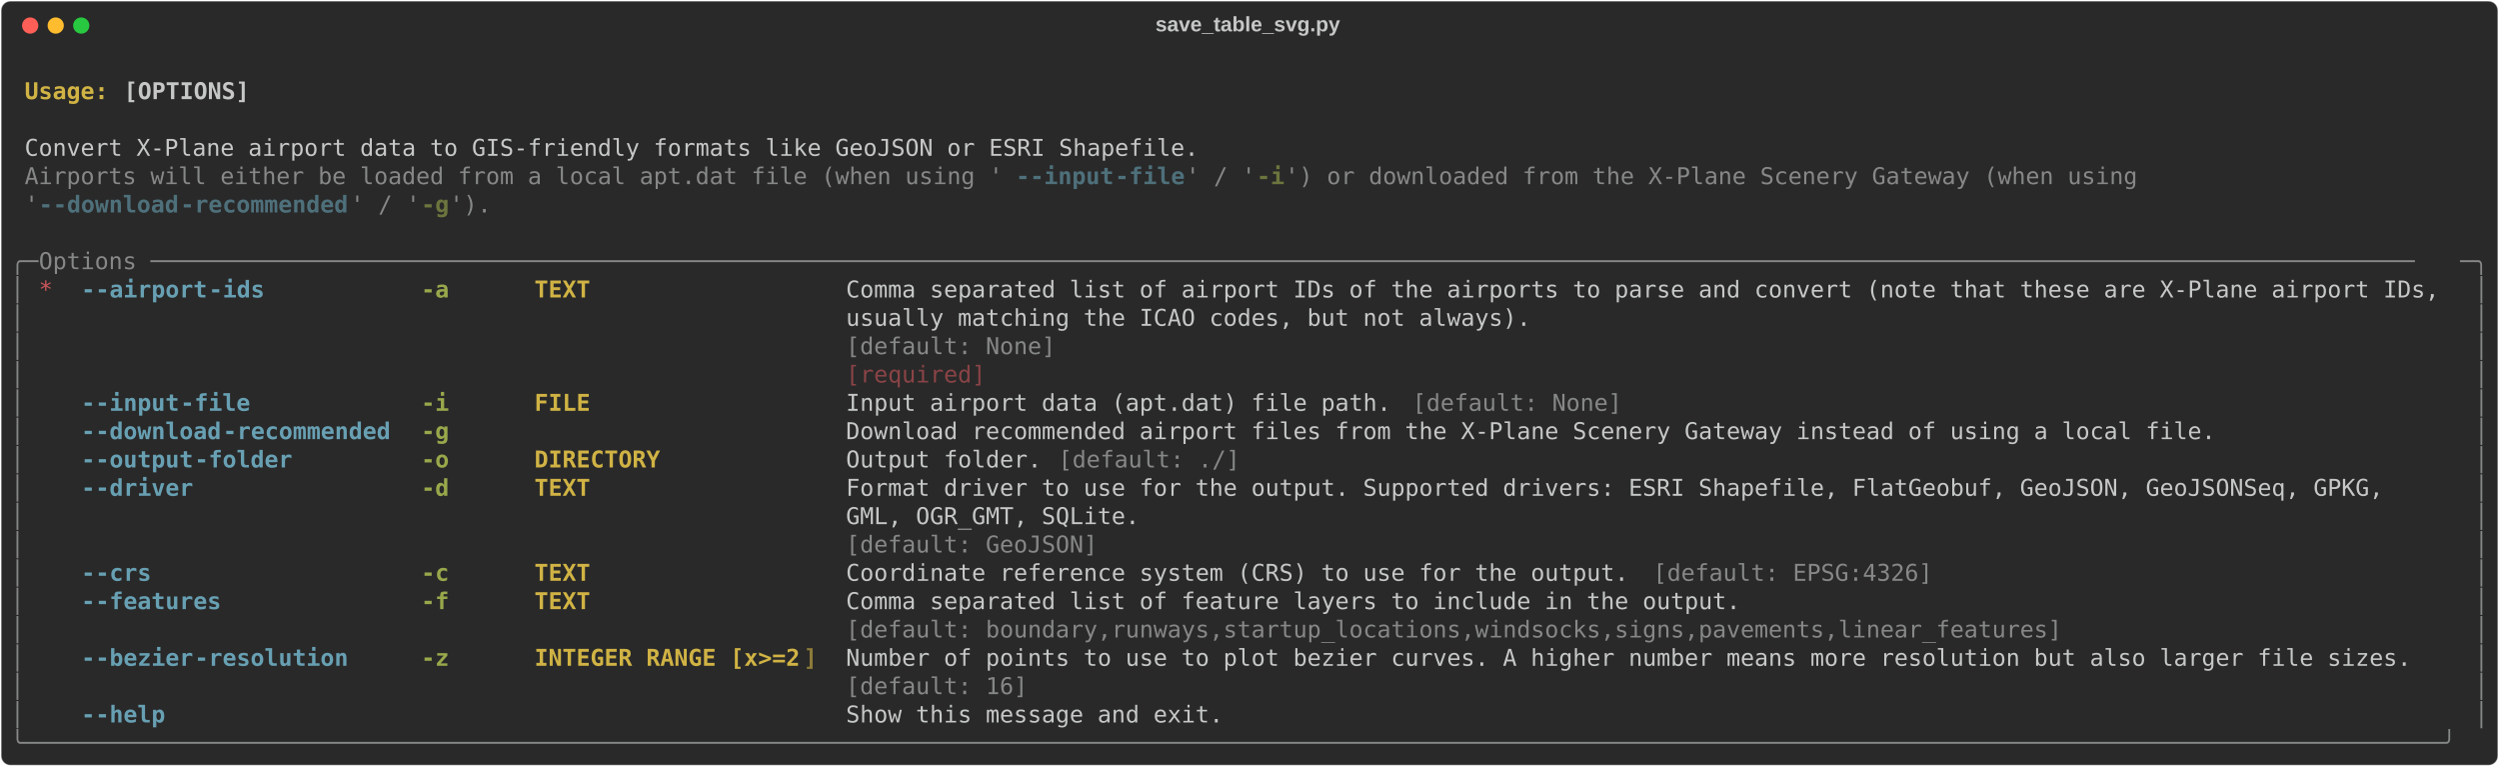
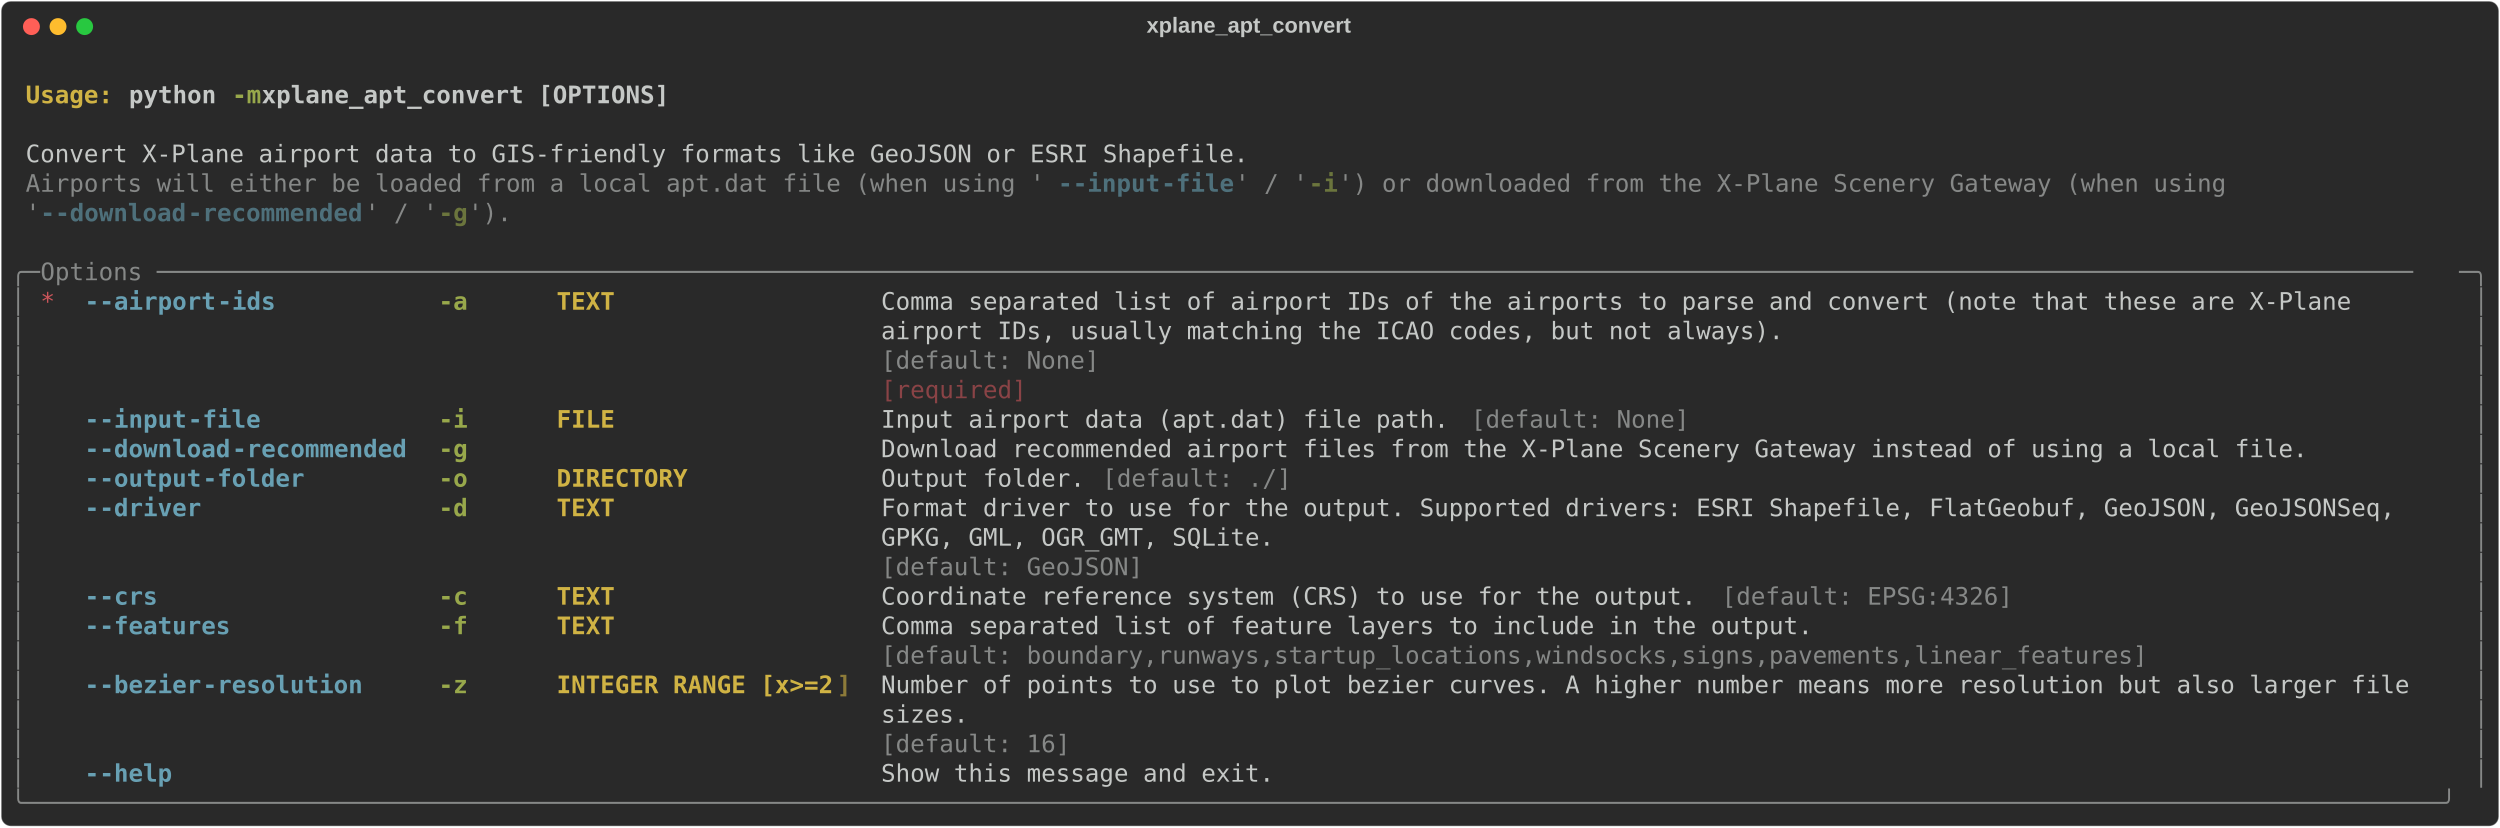
- <svg xmlns="http://www.w3.org/2000/svg" class="rich-terminal" viewBox="0 0 2153 660.0">
+ <svg xmlns="http://www.w3.org/2000/svg" class="rich-terminal" viewBox="0 0 2068 684.4">
  <style>

    @font-face {
        font-family: "Fira Code";
        src: local("FiraCode-Regular"),
                url("https://cdnjs.cloudflare.com/ajax/libs/firacode/6.2.0/woff2/FiraCode-Regular.woff2") format("woff2"),
                url("https://cdnjs.cloudflare.com/ajax/libs/firacode/6.2.0/woff/FiraCode-Regular.woff") format("woff");
        font-style: normal;
        font-weight: 400;
    }
    @font-face {
        font-family: "Fira Code";
        src: local("FiraCode-Bold"),
                url("https://cdnjs.cloudflare.com/ajax/libs/firacode/6.2.0/woff2/FiraCode-Bold.woff2") format("woff2"),
                url("https://cdnjs.cloudflare.com/ajax/libs/firacode/6.2.0/woff/FiraCode-Bold.woff") format("woff");
        font-style: bold;
        font-weight: 700;
    }

-     .terminal-1803751825-matrix {
+     .terminal-3699507951-matrix {
        font-family: Fira Code, monospace;
        font-size: 20px;
        line-height: 24.4px;
        font-variant-east-asian: full-width;
    }

-     .terminal-1803751825-title {
+     .terminal-3699507951-title {
        font-size: 18px;
        font-weight: bold;
        font-family: arial;
    }

-     .terminal-1803751825-r1 { fill: #c5c8c6;font-weight: bold }
- .terminal-1803751825-r2 { fill: #c5c8c6 }
- .terminal-1803751825-r3 { fill: #d0b344;font-weight: bold }
- .terminal-1803751825-r4 { fill: #868887 }
- .terminal-1803751825-r5 { fill: #4e707b;font-weight: bold }
- .terminal-1803751825-r6 { fill: #6b753d;font-weight: bold }
- .terminal-1803751825-r7 { fill: #cc555a }
- .terminal-1803751825-r8 { fill: #68a0b3;font-weight: bold }
- .terminal-1803751825-r9 { fill: #98a84b;font-weight: bold }
- .terminal-1803751825-r10 { fill: #8a4346 }
- .terminal-1803751825-r11 { fill: #8d7b39;font-weight: bold }
+     .terminal-3699507951-r1 { fill: #c5c8c6;font-weight: bold }
+ .terminal-3699507951-r2 { fill: #c5c8c6 }
+ .terminal-3699507951-r3 { fill: #d0b344;font-weight: bold }
+ .terminal-3699507951-r4 { fill: #98a84b;font-weight: bold }
+ .terminal-3699507951-r5 { fill: #868887 }
+ .terminal-3699507951-r6 { fill: #4e707b;font-weight: bold }
+ .terminal-3699507951-r7 { fill: #6b753d;font-weight: bold }
+ .terminal-3699507951-r8 { fill: #cc555a }
+ .terminal-3699507951-r9 { fill: #68a0b3;font-weight: bold }
+ .terminal-3699507951-r10 { fill: #8a4346 }
+ .terminal-3699507951-r11 { fill: #8d7b39;font-weight: bold }
    </style>
  <defs>
-     <clipPath id="terminal-1803751825-clip-terminal">
-       <rect x="0" y="0" width="2134.0" height="609.0" />
-     </clipPath>
-     <clipPath id="terminal-1803751825-line-0">
-       <rect x="0" y="1.5" width="2135" height="24.65" />
-     </clipPath>
-     <clipPath id="terminal-1803751825-line-1">
-       <rect x="0" y="25.9" width="2135" height="24.65" />
-     </clipPath>
-     <clipPath id="terminal-1803751825-line-2">
-       <rect x="0" y="50.3" width="2135" height="24.65" />
-     </clipPath>
-     <clipPath id="terminal-1803751825-line-3">
-       <rect x="0" y="74.7" width="2135" height="24.65" />
-     </clipPath>
-     <clipPath id="terminal-1803751825-line-4">
-       <rect x="0" y="99.1" width="2135" height="24.65" />
-     </clipPath>
-     <clipPath id="terminal-1803751825-line-5">
-       <rect x="0" y="123.5" width="2135" height="24.65" />
-     </clipPath>
-     <clipPath id="terminal-1803751825-line-6">
-       <rect x="0" y="147.9" width="2135" height="24.65" />
-     </clipPath>
-     <clipPath id="terminal-1803751825-line-7">
-       <rect x="0" y="172.3" width="2135" height="24.65" />
-     </clipPath>
-     <clipPath id="terminal-1803751825-line-8">
-       <rect x="0" y="196.7" width="2135" height="24.65" />
-     </clipPath>
-     <clipPath id="terminal-1803751825-line-9">
-       <rect x="0" y="221.1" width="2135" height="24.65" />
-     </clipPath>
-     <clipPath id="terminal-1803751825-line-10">
-       <rect x="0" y="245.5" width="2135" height="24.65" />
-     </clipPath>
-     <clipPath id="terminal-1803751825-line-11">
-       <rect x="0" y="269.9" width="2135" height="24.65" />
-     </clipPath>
-     <clipPath id="terminal-1803751825-line-12">
-       <rect x="0" y="294.3" width="2135" height="24.65" />
-     </clipPath>
-     <clipPath id="terminal-1803751825-line-13">
-       <rect x="0" y="318.7" width="2135" height="24.65" />
-     </clipPath>
-     <clipPath id="terminal-1803751825-line-14">
-       <rect x="0" y="343.1" width="2135" height="24.65" />
-     </clipPath>
-     <clipPath id="terminal-1803751825-line-15">
-       <rect x="0" y="367.5" width="2135" height="24.65" />
-     </clipPath>
-     <clipPath id="terminal-1803751825-line-16">
-       <rect x="0" y="391.9" width="2135" height="24.65" />
-     </clipPath>
-     <clipPath id="terminal-1803751825-line-17">
-       <rect x="0" y="416.3" width="2135" height="24.65" />
-     </clipPath>
-     <clipPath id="terminal-1803751825-line-18">
-       <rect x="0" y="440.7" width="2135" height="24.65" />
-     </clipPath>
-     <clipPath id="terminal-1803751825-line-19">
-       <rect x="0" y="465.1" width="2135" height="24.65" />
-     </clipPath>
-     <clipPath id="terminal-1803751825-line-20">
-       <rect x="0" y="489.5" width="2135" height="24.65" />
-     </clipPath>
-     <clipPath id="terminal-1803751825-line-21">
-       <rect x="0" y="513.9" width="2135" height="24.65" />
-     </clipPath>
-     <clipPath id="terminal-1803751825-line-22">
-       <rect x="0" y="538.3" width="2135" height="24.65" />
-     </clipPath>
-     <clipPath id="terminal-1803751825-line-23">
-       <rect x="0" y="562.7" width="2135" height="24.65" />
+     <clipPath id="terminal-3699507951-clip-terminal">
+       <rect x="0" y="0" width="2048.6" height="633.4" />
+     </clipPath>
+     <clipPath id="terminal-3699507951-line-0">
+       <rect x="0" y="1.5" width="2049.6" height="24.65" />
+     </clipPath>
+     <clipPath id="terminal-3699507951-line-1">
+       <rect x="0" y="25.9" width="2049.6" height="24.65" />
+     </clipPath>
+     <clipPath id="terminal-3699507951-line-2">
+       <rect x="0" y="50.3" width="2049.6" height="24.65" />
+     </clipPath>
+     <clipPath id="terminal-3699507951-line-3">
+       <rect x="0" y="74.7" width="2049.6" height="24.65" />
+     </clipPath>
+     <clipPath id="terminal-3699507951-line-4">
+       <rect x="0" y="99.1" width="2049.6" height="24.65" />
+     </clipPath>
+     <clipPath id="terminal-3699507951-line-5">
+       <rect x="0" y="123.5" width="2049.6" height="24.65" />
+     </clipPath>
+     <clipPath id="terminal-3699507951-line-6">
+       <rect x="0" y="147.9" width="2049.6" height="24.65" />
+     </clipPath>
+     <clipPath id="terminal-3699507951-line-7">
+       <rect x="0" y="172.3" width="2049.6" height="24.65" />
+     </clipPath>
+     <clipPath id="terminal-3699507951-line-8">
+       <rect x="0" y="196.7" width="2049.6" height="24.65" />
+     </clipPath>
+     <clipPath id="terminal-3699507951-line-9">
+       <rect x="0" y="221.1" width="2049.6" height="24.65" />
+     </clipPath>
+     <clipPath id="terminal-3699507951-line-10">
+       <rect x="0" y="245.5" width="2049.6" height="24.65" />
+     </clipPath>
+     <clipPath id="terminal-3699507951-line-11">
+       <rect x="0" y="269.9" width="2049.6" height="24.65" />
+     </clipPath>
+     <clipPath id="terminal-3699507951-line-12">
+       <rect x="0" y="294.3" width="2049.6" height="24.65" />
+     </clipPath>
+     <clipPath id="terminal-3699507951-line-13">
+       <rect x="0" y="318.7" width="2049.6" height="24.65" />
+     </clipPath>
+     <clipPath id="terminal-3699507951-line-14">
+       <rect x="0" y="343.1" width="2049.6" height="24.65" />
+     </clipPath>
+     <clipPath id="terminal-3699507951-line-15">
+       <rect x="0" y="367.5" width="2049.6" height="24.65" />
+     </clipPath>
+     <clipPath id="terminal-3699507951-line-16">
+       <rect x="0" y="391.9" width="2049.6" height="24.65" />
+     </clipPath>
+     <clipPath id="terminal-3699507951-line-17">
+       <rect x="0" y="416.3" width="2049.6" height="24.65" />
+     </clipPath>
+     <clipPath id="terminal-3699507951-line-18">
+       <rect x="0" y="440.7" width="2049.6" height="24.65" />
+     </clipPath>
+     <clipPath id="terminal-3699507951-line-19">
+       <rect x="0" y="465.1" width="2049.6" height="24.65" />
+     </clipPath>
+     <clipPath id="terminal-3699507951-line-20">
+       <rect x="0" y="489.5" width="2049.6" height="24.65" />
+     </clipPath>
+     <clipPath id="terminal-3699507951-line-21">
+       <rect x="0" y="513.9" width="2049.6" height="24.65" />
+     </clipPath>
+     <clipPath id="terminal-3699507951-line-22">
+       <rect x="0" y="538.3" width="2049.6" height="24.65" />
+     </clipPath>
+     <clipPath id="terminal-3699507951-line-23">
+       <rect x="0" y="562.7" width="2049.6" height="24.65" />
+     </clipPath>
+     <clipPath id="terminal-3699507951-line-24">
+       <rect x="0" y="587.1" width="2049.6" height="24.65" />
    </clipPath>
  </defs>
-   <rect fill="#292929" stroke="rgba(255,255,255,0.35)" stroke-width="1" x="1" y="1" width="2151" height="658" rx="8" />
-   <text class="terminal-1803751825-title" fill="#c5c8c6" text-anchor="middle" x="1075" y="27">save_table_svg.py</text>
+   <rect fill="#292929" stroke="rgba(255,255,255,0.35)" stroke-width="1" x="1" y="1" width="2066" height="682.4" rx="8" />
+   <text class="terminal-3699507951-title" fill="#c5c8c6" text-anchor="middle" x="1033" y="27">xplane_apt_convert</text>
  <g transform="translate(26,22)">
    <circle cx="0" cy="0" r="7" fill="#ff5f57" />
    <circle cx="22" cy="0" r="7" fill="#febc2e" />
    <circle cx="44" cy="0" r="7" fill="#28c840" />
  </g>
-   <g transform="translate(9, 41)" clip-path="url(#terminal-1803751825-clip-terminal)">
-     <g class="terminal-1803751825-matrix">
-       <text class="terminal-1803751825-r2" x="2135" y="20" textLength="12.2" clip-path="url(#terminal-1803751825-line-0)">
- </text>
-       <text class="terminal-1803751825-r3" x="12.2" y="44.4" textLength="85.4" clip-path="url(#terminal-1803751825-line-1)">Usage: </text>
-       <text class="terminal-1803751825-r1" x="97.6" y="44.4" textLength="122" clip-path="url(#terminal-1803751825-line-1)"> [OPTIONS]</text>
-       <text class="terminal-1803751825-r2" x="2135" y="44.4" textLength="12.2" clip-path="url(#terminal-1803751825-line-1)">
- </text>
-       <text class="terminal-1803751825-r2" x="2135" y="68.8" textLength="12.2" clip-path="url(#terminal-1803751825-line-2)">
- </text>
-       <text class="terminal-1803751825-r2" x="12.2" y="93.2" textLength="1024.8" clip-path="url(#terminal-1803751825-line-3)">Convert X-Plane airport data to GIS-friendly formats like GeoJSON or ESRI Shapefile.</text>
-       <text class="terminal-1803751825-r2" x="2135" y="93.2" textLength="12.2" clip-path="url(#terminal-1803751825-line-3)">
- </text>
-       <text class="terminal-1803751825-r4" x="12.2" y="117.6" textLength="854" clip-path="url(#terminal-1803751825-line-4)">Airports will either be loaded from a local apt.dat file (when using '</text>
-       <text class="terminal-1803751825-r5" x="866.2" y="117.6" textLength="12.2" clip-path="url(#terminal-1803751825-line-4)">-</text>
-       <text class="terminal-1803751825-r5" x="878.4" y="117.6" textLength="73.2" clip-path="url(#terminal-1803751825-line-4)">-input</text>
-       <text class="terminal-1803751825-r5" x="951.6" y="117.6" textLength="61" clip-path="url(#terminal-1803751825-line-4)">-file</text>
-       <text class="terminal-1803751825-r4" x="1012.6" y="117.6" textLength="61" clip-path="url(#terminal-1803751825-line-4)">' / '</text>
-       <text class="terminal-1803751825-r6" x="1073.6" y="117.6" textLength="24.4" clip-path="url(#terminal-1803751825-line-4)">-i</text>
-       <text class="terminal-1803751825-r4" x="1098" y="117.6" textLength="756.4" clip-path="url(#terminal-1803751825-line-4)">') or downloaded from the X-Plane Scenery Gateway (when using </text>
-       <text class="terminal-1803751825-r2" x="2135" y="117.6" textLength="12.2" clip-path="url(#terminal-1803751825-line-4)">
- </text>
-       <text class="terminal-1803751825-r4" x="12.2" y="142" textLength="12.2" clip-path="url(#terminal-1803751825-line-5)">'</text>
-       <text class="terminal-1803751825-r5" x="24.4" y="142" textLength="12.2" clip-path="url(#terminal-1803751825-line-5)">-</text>
-       <text class="terminal-1803751825-r5" x="36.6" y="142" textLength="109.8" clip-path="url(#terminal-1803751825-line-5)">-download</text>
-       <text class="terminal-1803751825-r5" x="146.4" y="142" textLength="146.4" clip-path="url(#terminal-1803751825-line-5)">-recommended</text>
-       <text class="terminal-1803751825-r4" x="292.8" y="142" textLength="61" clip-path="url(#terminal-1803751825-line-5)">' / '</text>
-       <text class="terminal-1803751825-r6" x="353.8" y="142" textLength="24.4" clip-path="url(#terminal-1803751825-line-5)">-g</text>
-       <text class="terminal-1803751825-r4" x="378.2" y="142" textLength="36.6" clip-path="url(#terminal-1803751825-line-5)">').</text>
-       <text class="terminal-1803751825-r2" x="2135" y="142" textLength="12.2" clip-path="url(#terminal-1803751825-line-5)">
- </text>
-       <text class="terminal-1803751825-r2" x="2135" y="166.4" textLength="12.2" clip-path="url(#terminal-1803751825-line-6)">
- </text>
-       <text class="terminal-1803751825-r4" x="0" y="190.8" textLength="24.4" clip-path="url(#terminal-1803751825-line-7)">╭─</text>
-       <text class="terminal-1803751825-r4" x="24.4" y="190.8" textLength="2086.2" clip-path="url(#terminal-1803751825-line-7)"> Options ──────────────────────────────────────────────────────────────────────────────────────────────────────────────────────────────────────────────────────────────────</text>
-       <text class="terminal-1803751825-r4" x="2110.6" y="190.8" textLength="24.4" clip-path="url(#terminal-1803751825-line-7)">─╮</text>
-       <text class="terminal-1803751825-r2" x="2135" y="190.8" textLength="12.2" clip-path="url(#terminal-1803751825-line-7)">
- </text>
-       <text class="terminal-1803751825-r4" x="0" y="215.2" textLength="12.2" clip-path="url(#terminal-1803751825-line-8)">│</text>
-       <text class="terminal-1803751825-r7" x="24.4" y="215.2" textLength="12.2" clip-path="url(#terminal-1803751825-line-8)">*</text>
-       <text class="terminal-1803751825-r8" x="61" y="215.2" textLength="12.2" clip-path="url(#terminal-1803751825-line-8)">-</text>
-       <text class="terminal-1803751825-r8" x="73.2" y="215.2" textLength="97.6" clip-path="url(#terminal-1803751825-line-8)">-airport</text>
-       <text class="terminal-1803751825-r8" x="170.8" y="215.2" textLength="48.8" clip-path="url(#terminal-1803751825-line-8)">-ids</text>
-       <text class="terminal-1803751825-r9" x="353.8" y="215.2" textLength="24.4" clip-path="url(#terminal-1803751825-line-8)">-a</text>
-       <text class="terminal-1803751825-r3" x="451.4" y="215.2" textLength="244" clip-path="url(#terminal-1803751825-line-8)">TEXT                </text>
-       <text class="terminal-1803751825-r2" x="719.8" y="215.2" textLength="1390.8" clip-path="url(#terminal-1803751825-line-8)">Comma separated list of airport IDs of the airports to parse and convert (note that these are X-Plane airport IDs,</text>
-       <text class="terminal-1803751825-r4" x="2122.8" y="215.2" textLength="12.2" clip-path="url(#terminal-1803751825-line-8)">│</text>
-       <text class="terminal-1803751825-r2" x="2135" y="215.2" textLength="12.2" clip-path="url(#terminal-1803751825-line-8)">
- </text>
-       <text class="terminal-1803751825-r4" x="0" y="239.6" textLength="12.2" clip-path="url(#terminal-1803751825-line-9)">│</text>
-       <text class="terminal-1803751825-r2" x="719.8" y="239.6" textLength="1390.8" clip-path="url(#terminal-1803751825-line-9)">usually matching the ICAO codes, but not always).                                                                 </text>
-       <text class="terminal-1803751825-r4" x="2122.8" y="239.6" textLength="12.2" clip-path="url(#terminal-1803751825-line-9)">│</text>
-       <text class="terminal-1803751825-r2" x="2135" y="239.6" textLength="12.2" clip-path="url(#terminal-1803751825-line-9)">
- </text>
-       <text class="terminal-1803751825-r4" x="0" y="264" textLength="12.2" clip-path="url(#terminal-1803751825-line-10)">│</text>
-       <text class="terminal-1803751825-r4" x="719.8" y="264" textLength="1390.8" clip-path="url(#terminal-1803751825-line-10)">[default: None]                                                                                                   </text>
-       <text class="terminal-1803751825-r4" x="2122.8" y="264" textLength="12.2" clip-path="url(#terminal-1803751825-line-10)">│</text>
-       <text class="terminal-1803751825-r2" x="2135" y="264" textLength="12.2" clip-path="url(#terminal-1803751825-line-10)">
- </text>
-       <text class="terminal-1803751825-r4" x="0" y="288.4" textLength="12.2" clip-path="url(#terminal-1803751825-line-11)">│</text>
-       <text class="terminal-1803751825-r10" x="719.8" y="288.4" textLength="1390.8" clip-path="url(#terminal-1803751825-line-11)">[required]                                                                                                        </text>
-       <text class="terminal-1803751825-r4" x="2122.8" y="288.4" textLength="12.2" clip-path="url(#terminal-1803751825-line-11)">│</text>
-       <text class="terminal-1803751825-r2" x="2135" y="288.4" textLength="12.2" clip-path="url(#terminal-1803751825-line-11)">
- </text>
-       <text class="terminal-1803751825-r4" x="0" y="312.8" textLength="12.2" clip-path="url(#terminal-1803751825-line-12)">│</text>
-       <text class="terminal-1803751825-r8" x="61" y="312.8" textLength="12.2" clip-path="url(#terminal-1803751825-line-12)">-</text>
-       <text class="terminal-1803751825-r8" x="73.2" y="312.8" textLength="73.2" clip-path="url(#terminal-1803751825-line-12)">-input</text>
-       <text class="terminal-1803751825-r8" x="146.4" y="312.8" textLength="61" clip-path="url(#terminal-1803751825-line-12)">-file</text>
-       <text class="terminal-1803751825-r9" x="353.8" y="312.8" textLength="24.4" clip-path="url(#terminal-1803751825-line-12)">-i</text>
-       <text class="terminal-1803751825-r3" x="451.4" y="312.8" textLength="244" clip-path="url(#terminal-1803751825-line-12)">FILE                </text>
-       <text class="terminal-1803751825-r2" x="719.8" y="312.8" textLength="475.8" clip-path="url(#terminal-1803751825-line-12)">Input airport data (apt.dat) file path.</text>
-       <text class="terminal-1803751825-r4" x="1207.8" y="312.8" textLength="183" clip-path="url(#terminal-1803751825-line-12)">[default: None]</text>
-       <text class="terminal-1803751825-r4" x="2122.8" y="312.8" textLength="12.2" clip-path="url(#terminal-1803751825-line-12)">│</text>
-       <text class="terminal-1803751825-r2" x="2135" y="312.8" textLength="12.2" clip-path="url(#terminal-1803751825-line-12)">
- </text>
-       <text class="terminal-1803751825-r4" x="0" y="337.2" textLength="12.2" clip-path="url(#terminal-1803751825-line-13)">│</text>
-       <text class="terminal-1803751825-r8" x="61" y="337.2" textLength="12.2" clip-path="url(#terminal-1803751825-line-13)">-</text>
-       <text class="terminal-1803751825-r8" x="73.2" y="337.2" textLength="109.8" clip-path="url(#terminal-1803751825-line-13)">-download</text>
-       <text class="terminal-1803751825-r8" x="183" y="337.2" textLength="146.4" clip-path="url(#terminal-1803751825-line-13)">-recommended</text>
-       <text class="terminal-1803751825-r9" x="353.8" y="337.2" textLength="24.4" clip-path="url(#terminal-1803751825-line-13)">-g</text>
-       <text class="terminal-1803751825-r2" x="719.8" y="337.2" textLength="1195.6" clip-path="url(#terminal-1803751825-line-13)">Download recommended airport files from the X-Plane Scenery Gateway instead of using a local file.</text>
-       <text class="terminal-1803751825-r4" x="2122.8" y="337.2" textLength="12.2" clip-path="url(#terminal-1803751825-line-13)">│</text>
-       <text class="terminal-1803751825-r2" x="2135" y="337.2" textLength="12.2" clip-path="url(#terminal-1803751825-line-13)">
- </text>
-       <text class="terminal-1803751825-r4" x="0" y="361.6" textLength="12.2" clip-path="url(#terminal-1803751825-line-14)">│</text>
-       <text class="terminal-1803751825-r8" x="61" y="361.6" textLength="12.2" clip-path="url(#terminal-1803751825-line-14)">-</text>
-       <text class="terminal-1803751825-r8" x="73.2" y="361.6" textLength="85.4" clip-path="url(#terminal-1803751825-line-14)">-output</text>
-       <text class="terminal-1803751825-r8" x="158.6" y="361.6" textLength="85.4" clip-path="url(#terminal-1803751825-line-14)">-folder</text>
-       <text class="terminal-1803751825-r9" x="353.8" y="361.6" textLength="24.4" clip-path="url(#terminal-1803751825-line-14)">-o</text>
-       <text class="terminal-1803751825-r3" x="451.4" y="361.6" textLength="244" clip-path="url(#terminal-1803751825-line-14)">DIRECTORY           </text>
-       <text class="terminal-1803751825-r2" x="719.8" y="361.6" textLength="170.8" clip-path="url(#terminal-1803751825-line-14)">Output folder.</text>
-       <text class="terminal-1803751825-r4" x="902.8" y="361.6" textLength="158.6" clip-path="url(#terminal-1803751825-line-14)">[default: ./]</text>
-       <text class="terminal-1803751825-r4" x="2122.8" y="361.6" textLength="12.2" clip-path="url(#terminal-1803751825-line-14)">│</text>
-       <text class="terminal-1803751825-r2" x="2135" y="361.6" textLength="12.2" clip-path="url(#terminal-1803751825-line-14)">
- </text>
-       <text class="terminal-1803751825-r4" x="0" y="386" textLength="12.2" clip-path="url(#terminal-1803751825-line-15)">│</text>
-       <text class="terminal-1803751825-r8" x="61" y="386" textLength="12.2" clip-path="url(#terminal-1803751825-line-15)">-</text>
-       <text class="terminal-1803751825-r8" x="73.2" y="386" textLength="85.4" clip-path="url(#terminal-1803751825-line-15)">-driver</text>
-       <text class="terminal-1803751825-r9" x="353.8" y="386" textLength="24.4" clip-path="url(#terminal-1803751825-line-15)">-d</text>
-       <text class="terminal-1803751825-r3" x="451.4" y="386" textLength="244" clip-path="url(#terminal-1803751825-line-15)">TEXT                </text>
-       <text class="terminal-1803751825-r2" x="719.8" y="386" textLength="1390.8" clip-path="url(#terminal-1803751825-line-15)">Format driver to use for the output. Supported drivers: ESRI Shapefile, FlatGeobuf, GeoJSON, GeoJSONSeq, GPKG,    </text>
-       <text class="terminal-1803751825-r4" x="2122.8" y="386" textLength="12.2" clip-path="url(#terminal-1803751825-line-15)">│</text>
-       <text class="terminal-1803751825-r2" x="2135" y="386" textLength="12.2" clip-path="url(#terminal-1803751825-line-15)">
- </text>
-       <text class="terminal-1803751825-r4" x="0" y="410.4" textLength="12.2" clip-path="url(#terminal-1803751825-line-16)">│</text>
-       <text class="terminal-1803751825-r2" x="719.8" y="410.4" textLength="1390.8" clip-path="url(#terminal-1803751825-line-16)">GML, OGR_GMT, SQLite.                                                                                             </text>
-       <text class="terminal-1803751825-r4" x="2122.8" y="410.4" textLength="12.2" clip-path="url(#terminal-1803751825-line-16)">│</text>
-       <text class="terminal-1803751825-r2" x="2135" y="410.4" textLength="12.2" clip-path="url(#terminal-1803751825-line-16)">
- </text>
-       <text class="terminal-1803751825-r4" x="0" y="434.8" textLength="12.2" clip-path="url(#terminal-1803751825-line-17)">│</text>
-       <text class="terminal-1803751825-r4" x="719.8" y="434.8" textLength="1390.8" clip-path="url(#terminal-1803751825-line-17)">[default: GeoJSON]                                                                                                </text>
-       <text class="terminal-1803751825-r4" x="2122.8" y="434.8" textLength="12.2" clip-path="url(#terminal-1803751825-line-17)">│</text>
-       <text class="terminal-1803751825-r2" x="2135" y="434.8" textLength="12.2" clip-path="url(#terminal-1803751825-line-17)">
- </text>
-       <text class="terminal-1803751825-r4" x="0" y="459.2" textLength="12.2" clip-path="url(#terminal-1803751825-line-18)">│</text>
-       <text class="terminal-1803751825-r8" x="61" y="459.2" textLength="12.2" clip-path="url(#terminal-1803751825-line-18)">-</text>
-       <text class="terminal-1803751825-r8" x="73.2" y="459.2" textLength="48.8" clip-path="url(#terminal-1803751825-line-18)">-crs</text>
-       <text class="terminal-1803751825-r9" x="353.8" y="459.2" textLength="24.4" clip-path="url(#terminal-1803751825-line-18)">-c</text>
-       <text class="terminal-1803751825-r3" x="451.4" y="459.2" textLength="244" clip-path="url(#terminal-1803751825-line-18)">TEXT                </text>
-       <text class="terminal-1803751825-r2" x="719.8" y="459.2" textLength="683.2" clip-path="url(#terminal-1803751825-line-18)">Coordinate reference system (CRS) to use for the output.</text>
-       <text class="terminal-1803751825-r4" x="1415.2" y="459.2" textLength="244" clip-path="url(#terminal-1803751825-line-18)">[default: EPSG:4326]</text>
-       <text class="terminal-1803751825-r4" x="2122.8" y="459.2" textLength="12.2" clip-path="url(#terminal-1803751825-line-18)">│</text>
-       <text class="terminal-1803751825-r2" x="2135" y="459.2" textLength="12.2" clip-path="url(#terminal-1803751825-line-18)">
- </text>
-       <text class="terminal-1803751825-r4" x="0" y="483.6" textLength="12.2" clip-path="url(#terminal-1803751825-line-19)">│</text>
-       <text class="terminal-1803751825-r8" x="61" y="483.6" textLength="12.2" clip-path="url(#terminal-1803751825-line-19)">-</text>
-       <text class="terminal-1803751825-r8" x="73.2" y="483.6" textLength="109.8" clip-path="url(#terminal-1803751825-line-19)">-features</text>
-       <text class="terminal-1803751825-r9" x="353.8" y="483.6" textLength="24.4" clip-path="url(#terminal-1803751825-line-19)">-f</text>
-       <text class="terminal-1803751825-r3" x="451.4" y="483.6" textLength="244" clip-path="url(#terminal-1803751825-line-19)">TEXT                </text>
-       <text class="terminal-1803751825-r2" x="719.8" y="483.6" textLength="1061.4" clip-path="url(#terminal-1803751825-line-19)">Comma separated list of feature layers to include in the output.                       </text>
-       <text class="terminal-1803751825-r4" x="2122.8" y="483.6" textLength="12.2" clip-path="url(#terminal-1803751825-line-19)">│</text>
-       <text class="terminal-1803751825-r2" x="2135" y="483.6" textLength="12.2" clip-path="url(#terminal-1803751825-line-19)">
- </text>
-       <text class="terminal-1803751825-r4" x="0" y="508" textLength="12.2" clip-path="url(#terminal-1803751825-line-20)">│</text>
-       <text class="terminal-1803751825-r4" x="719.8" y="508" textLength="1061.4" clip-path="url(#terminal-1803751825-line-20)">[default: boundary,runways,startup_locations,windsocks,signs,pavements,linear_features]</text>
-       <text class="terminal-1803751825-r4" x="2122.8" y="508" textLength="12.2" clip-path="url(#terminal-1803751825-line-20)">│</text>
-       <text class="terminal-1803751825-r2" x="2135" y="508" textLength="12.2" clip-path="url(#terminal-1803751825-line-20)">
- </text>
-       <text class="terminal-1803751825-r4" x="0" y="532.4" textLength="12.2" clip-path="url(#terminal-1803751825-line-21)">│</text>
-       <text class="terminal-1803751825-r8" x="61" y="532.4" textLength="12.2" clip-path="url(#terminal-1803751825-line-21)">-</text>
-       <text class="terminal-1803751825-r8" x="73.2" y="532.4" textLength="85.4" clip-path="url(#terminal-1803751825-line-21)">-bezier</text>
-       <text class="terminal-1803751825-r8" x="158.6" y="532.4" textLength="134.2" clip-path="url(#terminal-1803751825-line-21)">-resolution</text>
-       <text class="terminal-1803751825-r9" x="353.8" y="532.4" textLength="24.4" clip-path="url(#terminal-1803751825-line-21)">-z</text>
-       <text class="terminal-1803751825-r3" x="451.4" y="532.4" textLength="231.8" clip-path="url(#terminal-1803751825-line-21)">INTEGER RANGE [x&gt;=2</text>
-       <text class="terminal-1803751825-r11" x="683.2" y="532.4" textLength="12.2" clip-path="url(#terminal-1803751825-line-21)">]</text>
-       <text class="terminal-1803751825-r2" x="719.8" y="532.4" textLength="1366.4" clip-path="url(#terminal-1803751825-line-21)">Number of points to use to plot bezier curves. A higher number means more resolution but also larger file sizes.</text>
-       <text class="terminal-1803751825-r4" x="2122.8" y="532.4" textLength="12.2" clip-path="url(#terminal-1803751825-line-21)">│</text>
-       <text class="terminal-1803751825-r2" x="2135" y="532.4" textLength="12.2" clip-path="url(#terminal-1803751825-line-21)">
- </text>
-       <text class="terminal-1803751825-r4" x="0" y="556.8" textLength="12.2" clip-path="url(#terminal-1803751825-line-22)">│</text>
-       <text class="terminal-1803751825-r4" x="719.8" y="556.8" textLength="1366.4" clip-path="url(#terminal-1803751825-line-22)">[default: 16]                                                                                                   </text>
-       <text class="terminal-1803751825-r4" x="2122.8" y="556.8" textLength="12.2" clip-path="url(#terminal-1803751825-line-22)">│</text>
-       <text class="terminal-1803751825-r2" x="2135" y="556.8" textLength="12.2" clip-path="url(#terminal-1803751825-line-22)">
- </text>
-       <text class="terminal-1803751825-r4" x="0" y="581.2" textLength="12.2" clip-path="url(#terminal-1803751825-line-23)">│</text>
-       <text class="terminal-1803751825-r8" x="61" y="581.2" textLength="12.2" clip-path="url(#terminal-1803751825-line-23)">-</text>
-       <text class="terminal-1803751825-r8" x="73.2" y="581.2" textLength="61" clip-path="url(#terminal-1803751825-line-23)">-help</text>
-       <text class="terminal-1803751825-r2" x="719.8" y="581.2" textLength="329.4" clip-path="url(#terminal-1803751825-line-23)">Show this message and exit.</text>
-       <text class="terminal-1803751825-r4" x="2122.8" y="581.2" textLength="12.2" clip-path="url(#terminal-1803751825-line-23)">│</text>
-       <text class="terminal-1803751825-r2" x="2135" y="581.2" textLength="12.2" clip-path="url(#terminal-1803751825-line-23)">
- </text>
-       <text class="terminal-1803751825-r4" x="0" y="605.6" textLength="2135" clip-path="url(#terminal-1803751825-line-24)">╰─────────────────────────────────────────────────────────────────────────────────────────────────────────────────────────────────────────────────────────────────────────────╯</text>
-       <text class="terminal-1803751825-r2" x="2135" y="605.6" textLength="12.2" clip-path="url(#terminal-1803751825-line-24)">
+   <g transform="translate(9, 41)" clip-path="url(#terminal-3699507951-clip-terminal)">
+     <g class="terminal-3699507951-matrix">
+       <text class="terminal-3699507951-r2" x="2049.6" y="20" textLength="12.2" clip-path="url(#terminal-3699507951-line-0)">
+ </text>
+       <text class="terminal-3699507951-r3" x="12.2" y="44.4" textLength="85.4" clip-path="url(#terminal-3699507951-line-1)">Usage: </text>
+       <text class="terminal-3699507951-r1" x="97.6" y="44.4" textLength="85.4" clip-path="url(#terminal-3699507951-line-1)">python </text>
+       <text class="terminal-3699507951-r4" x="183" y="44.4" textLength="24.4" clip-path="url(#terminal-3699507951-line-1)">-m</text>
+       <text class="terminal-3699507951-r1" x="207.4" y="44.4" textLength="353.8" clip-path="url(#terminal-3699507951-line-1)"> xplane_apt_convert [OPTIONS]</text>
+       <text class="terminal-3699507951-r2" x="2049.6" y="44.4" textLength="12.2" clip-path="url(#terminal-3699507951-line-1)">
+ </text>
+       <text class="terminal-3699507951-r2" x="2049.6" y="68.8" textLength="12.2" clip-path="url(#terminal-3699507951-line-2)">
+ </text>
+       <text class="terminal-3699507951-r2" x="12.2" y="93.2" textLength="1024.8" clip-path="url(#terminal-3699507951-line-3)">Convert X-Plane airport data to GIS-friendly formats like GeoJSON or ESRI Shapefile.</text>
+       <text class="terminal-3699507951-r2" x="2049.6" y="93.2" textLength="12.2" clip-path="url(#terminal-3699507951-line-3)">
+ </text>
+       <text class="terminal-3699507951-r5" x="12.2" y="117.6" textLength="854" clip-path="url(#terminal-3699507951-line-4)">Airports will either be loaded from a local apt.dat file (when using '</text>
+       <text class="terminal-3699507951-r6" x="866.2" y="117.6" textLength="12.2" clip-path="url(#terminal-3699507951-line-4)">-</text>
+       <text class="terminal-3699507951-r6" x="878.4" y="117.6" textLength="73.2" clip-path="url(#terminal-3699507951-line-4)">-input</text>
+       <text class="terminal-3699507951-r6" x="951.6" y="117.6" textLength="61" clip-path="url(#terminal-3699507951-line-4)">-file</text>
+       <text class="terminal-3699507951-r5" x="1012.6" y="117.6" textLength="61" clip-path="url(#terminal-3699507951-line-4)">' / '</text>
+       <text class="terminal-3699507951-r7" x="1073.6" y="117.6" textLength="24.4" clip-path="url(#terminal-3699507951-line-4)">-i</text>
+       <text class="terminal-3699507951-r5" x="1098" y="117.6" textLength="756.4" clip-path="url(#terminal-3699507951-line-4)">') or downloaded from the X-Plane Scenery Gateway (when using </text>
+       <text class="terminal-3699507951-r2" x="2049.6" y="117.6" textLength="12.2" clip-path="url(#terminal-3699507951-line-4)">
+ </text>
+       <text class="terminal-3699507951-r5" x="12.2" y="142" textLength="12.2" clip-path="url(#terminal-3699507951-line-5)">'</text>
+       <text class="terminal-3699507951-r6" x="24.4" y="142" textLength="12.2" clip-path="url(#terminal-3699507951-line-5)">-</text>
+       <text class="terminal-3699507951-r6" x="36.6" y="142" textLength="109.8" clip-path="url(#terminal-3699507951-line-5)">-download</text>
+       <text class="terminal-3699507951-r6" x="146.4" y="142" textLength="146.4" clip-path="url(#terminal-3699507951-line-5)">-recommended</text>
+       <text class="terminal-3699507951-r5" x="292.8" y="142" textLength="61" clip-path="url(#terminal-3699507951-line-5)">' / '</text>
+       <text class="terminal-3699507951-r7" x="353.8" y="142" textLength="24.4" clip-path="url(#terminal-3699507951-line-5)">-g</text>
+       <text class="terminal-3699507951-r5" x="378.2" y="142" textLength="36.6" clip-path="url(#terminal-3699507951-line-5)">').</text>
+       <text class="terminal-3699507951-r2" x="2049.6" y="142" textLength="12.2" clip-path="url(#terminal-3699507951-line-5)">
+ </text>
+       <text class="terminal-3699507951-r2" x="2049.6" y="166.4" textLength="12.2" clip-path="url(#terminal-3699507951-line-6)">
+ </text>
+       <text class="terminal-3699507951-r5" x="0" y="190.8" textLength="24.4" clip-path="url(#terminal-3699507951-line-7)">╭─</text>
+       <text class="terminal-3699507951-r5" x="24.4" y="190.8" textLength="2000.8" clip-path="url(#terminal-3699507951-line-7)"> Options ───────────────────────────────────────────────────────────────────────────────────────────────────────────────────────────────────────────────────────────</text>
+       <text class="terminal-3699507951-r5" x="2025.2" y="190.8" textLength="24.4" clip-path="url(#terminal-3699507951-line-7)">─╮</text>
+       <text class="terminal-3699507951-r2" x="2049.6" y="190.8" textLength="12.2" clip-path="url(#terminal-3699507951-line-7)">
+ </text>
+       <text class="terminal-3699507951-r5" x="0" y="215.2" textLength="12.2" clip-path="url(#terminal-3699507951-line-8)">│</text>
+       <text class="terminal-3699507951-r8" x="24.4" y="215.2" textLength="12.2" clip-path="url(#terminal-3699507951-line-8)">*</text>
+       <text class="terminal-3699507951-r9" x="61" y="215.2" textLength="12.2" clip-path="url(#terminal-3699507951-line-8)">-</text>
+       <text class="terminal-3699507951-r9" x="73.2" y="215.2" textLength="97.6" clip-path="url(#terminal-3699507951-line-8)">-airport</text>
+       <text class="terminal-3699507951-r9" x="170.8" y="215.2" textLength="48.8" clip-path="url(#terminal-3699507951-line-8)">-ids</text>
+       <text class="terminal-3699507951-r4" x="353.8" y="215.2" textLength="24.4" clip-path="url(#terminal-3699507951-line-8)">-a</text>
+       <text class="terminal-3699507951-r3" x="451.4" y="215.2" textLength="244" clip-path="url(#terminal-3699507951-line-8)">TEXT                </text>
+       <text class="terminal-3699507951-r2" x="719.8" y="215.2" textLength="1305.4" clip-path="url(#terminal-3699507951-line-8)">Comma separated list of airport IDs of the airports to parse and convert (note that these are X-Plane      </text>
+       <text class="terminal-3699507951-r5" x="2037.4" y="215.2" textLength="12.2" clip-path="url(#terminal-3699507951-line-8)">│</text>
+       <text class="terminal-3699507951-r2" x="2049.6" y="215.2" textLength="12.2" clip-path="url(#terminal-3699507951-line-8)">
+ </text>
+       <text class="terminal-3699507951-r5" x="0" y="239.6" textLength="12.2" clip-path="url(#terminal-3699507951-line-9)">│</text>
+       <text class="terminal-3699507951-r2" x="719.8" y="239.6" textLength="1305.4" clip-path="url(#terminal-3699507951-line-9)">airport IDs, usually matching the ICAO codes, but not always).                                             </text>
+       <text class="terminal-3699507951-r5" x="2037.4" y="239.6" textLength="12.2" clip-path="url(#terminal-3699507951-line-9)">│</text>
+       <text class="terminal-3699507951-r2" x="2049.6" y="239.6" textLength="12.2" clip-path="url(#terminal-3699507951-line-9)">
+ </text>
+       <text class="terminal-3699507951-r5" x="0" y="264" textLength="12.2" clip-path="url(#terminal-3699507951-line-10)">│</text>
+       <text class="terminal-3699507951-r5" x="719.8" y="264" textLength="1305.4" clip-path="url(#terminal-3699507951-line-10)">[default: None]                                                                                            </text>
+       <text class="terminal-3699507951-r5" x="2037.4" y="264" textLength="12.2" clip-path="url(#terminal-3699507951-line-10)">│</text>
+       <text class="terminal-3699507951-r2" x="2049.6" y="264" textLength="12.2" clip-path="url(#terminal-3699507951-line-10)">
+ </text>
+       <text class="terminal-3699507951-r5" x="0" y="288.4" textLength="12.2" clip-path="url(#terminal-3699507951-line-11)">│</text>
+       <text class="terminal-3699507951-r10" x="719.8" y="288.4" textLength="1305.4" clip-path="url(#terminal-3699507951-line-11)">[required]                                                                                                 </text>
+       <text class="terminal-3699507951-r5" x="2037.4" y="288.4" textLength="12.2" clip-path="url(#terminal-3699507951-line-11)">│</text>
+       <text class="terminal-3699507951-r2" x="2049.6" y="288.4" textLength="12.2" clip-path="url(#terminal-3699507951-line-11)">
+ </text>
+       <text class="terminal-3699507951-r5" x="0" y="312.8" textLength="12.2" clip-path="url(#terminal-3699507951-line-12)">│</text>
+       <text class="terminal-3699507951-r9" x="61" y="312.8" textLength="12.2" clip-path="url(#terminal-3699507951-line-12)">-</text>
+       <text class="terminal-3699507951-r9" x="73.2" y="312.8" textLength="73.2" clip-path="url(#terminal-3699507951-line-12)">-input</text>
+       <text class="terminal-3699507951-r9" x="146.4" y="312.8" textLength="61" clip-path="url(#terminal-3699507951-line-12)">-file</text>
+       <text class="terminal-3699507951-r4" x="353.8" y="312.8" textLength="24.4" clip-path="url(#terminal-3699507951-line-12)">-i</text>
+       <text class="terminal-3699507951-r3" x="451.4" y="312.8" textLength="244" clip-path="url(#terminal-3699507951-line-12)">FILE                </text>
+       <text class="terminal-3699507951-r2" x="719.8" y="312.8" textLength="475.8" clip-path="url(#terminal-3699507951-line-12)">Input airport data (apt.dat) file path.</text>
+       <text class="terminal-3699507951-r5" x="1207.8" y="312.8" textLength="183" clip-path="url(#terminal-3699507951-line-12)">[default: None]</text>
+       <text class="terminal-3699507951-r5" x="2037.4" y="312.8" textLength="12.2" clip-path="url(#terminal-3699507951-line-12)">│</text>
+       <text class="terminal-3699507951-r2" x="2049.6" y="312.8" textLength="12.2" clip-path="url(#terminal-3699507951-line-12)">
+ </text>
+       <text class="terminal-3699507951-r5" x="0" y="337.2" textLength="12.2" clip-path="url(#terminal-3699507951-line-13)">│</text>
+       <text class="terminal-3699507951-r9" x="61" y="337.2" textLength="12.2" clip-path="url(#terminal-3699507951-line-13)">-</text>
+       <text class="terminal-3699507951-r9" x="73.2" y="337.2" textLength="109.8" clip-path="url(#terminal-3699507951-line-13)">-download</text>
+       <text class="terminal-3699507951-r9" x="183" y="337.2" textLength="146.4" clip-path="url(#terminal-3699507951-line-13)">-recommended</text>
+       <text class="terminal-3699507951-r4" x="353.8" y="337.2" textLength="24.4" clip-path="url(#terminal-3699507951-line-13)">-g</text>
+       <text class="terminal-3699507951-r2" x="719.8" y="337.2" textLength="1195.6" clip-path="url(#terminal-3699507951-line-13)">Download recommended airport files from the X-Plane Scenery Gateway instead of using a local file.</text>
+       <text class="terminal-3699507951-r5" x="2037.4" y="337.2" textLength="12.2" clip-path="url(#terminal-3699507951-line-13)">│</text>
+       <text class="terminal-3699507951-r2" x="2049.6" y="337.2" textLength="12.2" clip-path="url(#terminal-3699507951-line-13)">
+ </text>
+       <text class="terminal-3699507951-r5" x="0" y="361.6" textLength="12.2" clip-path="url(#terminal-3699507951-line-14)">│</text>
+       <text class="terminal-3699507951-r9" x="61" y="361.6" textLength="12.2" clip-path="url(#terminal-3699507951-line-14)">-</text>
+       <text class="terminal-3699507951-r9" x="73.2" y="361.6" textLength="85.4" clip-path="url(#terminal-3699507951-line-14)">-output</text>
+       <text class="terminal-3699507951-r9" x="158.6" y="361.6" textLength="85.4" clip-path="url(#terminal-3699507951-line-14)">-folder</text>
+       <text class="terminal-3699507951-r4" x="353.8" y="361.6" textLength="24.4" clip-path="url(#terminal-3699507951-line-14)">-o</text>
+       <text class="terminal-3699507951-r3" x="451.4" y="361.6" textLength="244" clip-path="url(#terminal-3699507951-line-14)">DIRECTORY           </text>
+       <text class="terminal-3699507951-r2" x="719.8" y="361.6" textLength="170.8" clip-path="url(#terminal-3699507951-line-14)">Output folder.</text>
+       <text class="terminal-3699507951-r5" x="902.8" y="361.6" textLength="158.6" clip-path="url(#terminal-3699507951-line-14)">[default: ./]</text>
+       <text class="terminal-3699507951-r5" x="2037.4" y="361.6" textLength="12.2" clip-path="url(#terminal-3699507951-line-14)">│</text>
+       <text class="terminal-3699507951-r2" x="2049.6" y="361.6" textLength="12.2" clip-path="url(#terminal-3699507951-line-14)">
+ </text>
+       <text class="terminal-3699507951-r5" x="0" y="386" textLength="12.2" clip-path="url(#terminal-3699507951-line-15)">│</text>
+       <text class="terminal-3699507951-r9" x="61" y="386" textLength="12.2" clip-path="url(#terminal-3699507951-line-15)">-</text>
+       <text class="terminal-3699507951-r9" x="73.2" y="386" textLength="85.4" clip-path="url(#terminal-3699507951-line-15)">-driver</text>
+       <text class="terminal-3699507951-r4" x="353.8" y="386" textLength="24.4" clip-path="url(#terminal-3699507951-line-15)">-d</text>
+       <text class="terminal-3699507951-r3" x="451.4" y="386" textLength="244" clip-path="url(#terminal-3699507951-line-15)">TEXT                </text>
+       <text class="terminal-3699507951-r2" x="719.8" y="386" textLength="1305.4" clip-path="url(#terminal-3699507951-line-15)">Format driver to use for the output. Supported drivers: ESRI Shapefile, FlatGeobuf, GeoJSON, GeoJSONSeq,   </text>
+       <text class="terminal-3699507951-r5" x="2037.4" y="386" textLength="12.2" clip-path="url(#terminal-3699507951-line-15)">│</text>
+       <text class="terminal-3699507951-r2" x="2049.6" y="386" textLength="12.2" clip-path="url(#terminal-3699507951-line-15)">
+ </text>
+       <text class="terminal-3699507951-r5" x="0" y="410.4" textLength="12.2" clip-path="url(#terminal-3699507951-line-16)">│</text>
+       <text class="terminal-3699507951-r2" x="719.8" y="410.4" textLength="1305.4" clip-path="url(#terminal-3699507951-line-16)">GPKG, GML, OGR_GMT, SQLite.                                                                                </text>
+       <text class="terminal-3699507951-r5" x="2037.4" y="410.4" textLength="12.2" clip-path="url(#terminal-3699507951-line-16)">│</text>
+       <text class="terminal-3699507951-r2" x="2049.6" y="410.4" textLength="12.2" clip-path="url(#terminal-3699507951-line-16)">
+ </text>
+       <text class="terminal-3699507951-r5" x="0" y="434.8" textLength="12.2" clip-path="url(#terminal-3699507951-line-17)">│</text>
+       <text class="terminal-3699507951-r5" x="719.8" y="434.8" textLength="1305.4" clip-path="url(#terminal-3699507951-line-17)">[default: GeoJSON]                                                                                         </text>
+       <text class="terminal-3699507951-r5" x="2037.4" y="434.8" textLength="12.2" clip-path="url(#terminal-3699507951-line-17)">│</text>
+       <text class="terminal-3699507951-r2" x="2049.6" y="434.8" textLength="12.2" clip-path="url(#terminal-3699507951-line-17)">
+ </text>
+       <text class="terminal-3699507951-r5" x="0" y="459.2" textLength="12.2" clip-path="url(#terminal-3699507951-line-18)">│</text>
+       <text class="terminal-3699507951-r9" x="61" y="459.2" textLength="12.2" clip-path="url(#terminal-3699507951-line-18)">-</text>
+       <text class="terminal-3699507951-r9" x="73.2" y="459.2" textLength="48.8" clip-path="url(#terminal-3699507951-line-18)">-crs</text>
+       <text class="terminal-3699507951-r4" x="353.8" y="459.2" textLength="24.4" clip-path="url(#terminal-3699507951-line-18)">-c</text>
+       <text class="terminal-3699507951-r3" x="451.4" y="459.2" textLength="244" clip-path="url(#terminal-3699507951-line-18)">TEXT                </text>
+       <text class="terminal-3699507951-r2" x="719.8" y="459.2" textLength="683.2" clip-path="url(#terminal-3699507951-line-18)">Coordinate reference system (CRS) to use for the output.</text>
+       <text class="terminal-3699507951-r5" x="1415.2" y="459.2" textLength="244" clip-path="url(#terminal-3699507951-line-18)">[default: EPSG:4326]</text>
+       <text class="terminal-3699507951-r5" x="2037.4" y="459.2" textLength="12.2" clip-path="url(#terminal-3699507951-line-18)">│</text>
+       <text class="terminal-3699507951-r2" x="2049.6" y="459.2" textLength="12.2" clip-path="url(#terminal-3699507951-line-18)">
+ </text>
+       <text class="terminal-3699507951-r5" x="0" y="483.6" textLength="12.2" clip-path="url(#terminal-3699507951-line-19)">│</text>
+       <text class="terminal-3699507951-r9" x="61" y="483.6" textLength="12.2" clip-path="url(#terminal-3699507951-line-19)">-</text>
+       <text class="terminal-3699507951-r9" x="73.2" y="483.6" textLength="109.8" clip-path="url(#terminal-3699507951-line-19)">-features</text>
+       <text class="terminal-3699507951-r4" x="353.8" y="483.6" textLength="24.4" clip-path="url(#terminal-3699507951-line-19)">-f</text>
+       <text class="terminal-3699507951-r3" x="451.4" y="483.6" textLength="244" clip-path="url(#terminal-3699507951-line-19)">TEXT                </text>
+       <text class="terminal-3699507951-r2" x="719.8" y="483.6" textLength="1061.4" clip-path="url(#terminal-3699507951-line-19)">Comma separated list of feature layers to include in the output.                       </text>
+       <text class="terminal-3699507951-r5" x="2037.4" y="483.6" textLength="12.2" clip-path="url(#terminal-3699507951-line-19)">│</text>
+       <text class="terminal-3699507951-r2" x="2049.6" y="483.6" textLength="12.2" clip-path="url(#terminal-3699507951-line-19)">
+ </text>
+       <text class="terminal-3699507951-r5" x="0" y="508" textLength="12.2" clip-path="url(#terminal-3699507951-line-20)">│</text>
+       <text class="terminal-3699507951-r5" x="719.8" y="508" textLength="1061.4" clip-path="url(#terminal-3699507951-line-20)">[default: boundary,runways,startup_locations,windsocks,signs,pavements,linear_features]</text>
+       <text class="terminal-3699507951-r5" x="2037.4" y="508" textLength="12.2" clip-path="url(#terminal-3699507951-line-20)">│</text>
+       <text class="terminal-3699507951-r2" x="2049.6" y="508" textLength="12.2" clip-path="url(#terminal-3699507951-line-20)">
+ </text>
+       <text class="terminal-3699507951-r5" x="0" y="532.4" textLength="12.2" clip-path="url(#terminal-3699507951-line-21)">│</text>
+       <text class="terminal-3699507951-r9" x="61" y="532.4" textLength="12.2" clip-path="url(#terminal-3699507951-line-21)">-</text>
+       <text class="terminal-3699507951-r9" x="73.2" y="532.4" textLength="85.4" clip-path="url(#terminal-3699507951-line-21)">-bezier</text>
+       <text class="terminal-3699507951-r9" x="158.6" y="532.4" textLength="134.2" clip-path="url(#terminal-3699507951-line-21)">-resolution</text>
+       <text class="terminal-3699507951-r4" x="353.8" y="532.4" textLength="24.4" clip-path="url(#terminal-3699507951-line-21)">-z</text>
+       <text class="terminal-3699507951-r3" x="451.4" y="532.4" textLength="231.8" clip-path="url(#terminal-3699507951-line-21)">INTEGER RANGE [x&gt;=2</text>
+       <text class="terminal-3699507951-r11" x="683.2" y="532.4" textLength="12.2" clip-path="url(#terminal-3699507951-line-21)">]</text>
+       <text class="terminal-3699507951-r2" x="719.8" y="532.4" textLength="1305.4" clip-path="url(#terminal-3699507951-line-21)">Number of points to use to plot bezier curves. A higher number means more resolution but also larger file  </text>
+       <text class="terminal-3699507951-r5" x="2037.4" y="532.4" textLength="12.2" clip-path="url(#terminal-3699507951-line-21)">│</text>
+       <text class="terminal-3699507951-r2" x="2049.6" y="532.4" textLength="12.2" clip-path="url(#terminal-3699507951-line-21)">
+ </text>
+       <text class="terminal-3699507951-r5" x="0" y="556.8" textLength="12.2" clip-path="url(#terminal-3699507951-line-22)">│</text>
+       <text class="terminal-3699507951-r2" x="719.8" y="556.8" textLength="1305.4" clip-path="url(#terminal-3699507951-line-22)">sizes.                                                                                                     </text>
+       <text class="terminal-3699507951-r5" x="2037.4" y="556.8" textLength="12.2" clip-path="url(#terminal-3699507951-line-22)">│</text>
+       <text class="terminal-3699507951-r2" x="2049.6" y="556.8" textLength="12.2" clip-path="url(#terminal-3699507951-line-22)">
+ </text>
+       <text class="terminal-3699507951-r5" x="0" y="581.2" textLength="12.2" clip-path="url(#terminal-3699507951-line-23)">│</text>
+       <text class="terminal-3699507951-r5" x="719.8" y="581.2" textLength="1305.4" clip-path="url(#terminal-3699507951-line-23)">[default: 16]                                                                                              </text>
+       <text class="terminal-3699507951-r5" x="2037.4" y="581.2" textLength="12.2" clip-path="url(#terminal-3699507951-line-23)">│</text>
+       <text class="terminal-3699507951-r2" x="2049.6" y="581.2" textLength="12.2" clip-path="url(#terminal-3699507951-line-23)">
+ </text>
+       <text class="terminal-3699507951-r5" x="0" y="605.6" textLength="12.2" clip-path="url(#terminal-3699507951-line-24)">│</text>
+       <text class="terminal-3699507951-r9" x="61" y="605.6" textLength="12.2" clip-path="url(#terminal-3699507951-line-24)">-</text>
+       <text class="terminal-3699507951-r9" x="73.2" y="605.6" textLength="61" clip-path="url(#terminal-3699507951-line-24)">-help</text>
+       <text class="terminal-3699507951-r2" x="719.8" y="605.6" textLength="329.4" clip-path="url(#terminal-3699507951-line-24)">Show this message and exit.</text>
+       <text class="terminal-3699507951-r5" x="2037.4" y="605.6" textLength="12.2" clip-path="url(#terminal-3699507951-line-24)">│</text>
+       <text class="terminal-3699507951-r2" x="2049.6" y="605.6" textLength="12.2" clip-path="url(#terminal-3699507951-line-24)">
+ </text>
+       <text class="terminal-3699507951-r5" x="0" y="630" textLength="2049.6" clip-path="url(#terminal-3699507951-line-25)">╰──────────────────────────────────────────────────────────────────────────────────────────────────────────────────────────────────────────────────────────────────────╯</text>
+       <text class="terminal-3699507951-r2" x="2049.6" y="630" textLength="12.2" clip-path="url(#terminal-3699507951-line-25)">
</text>
    </g>
  </g>
</svg>
